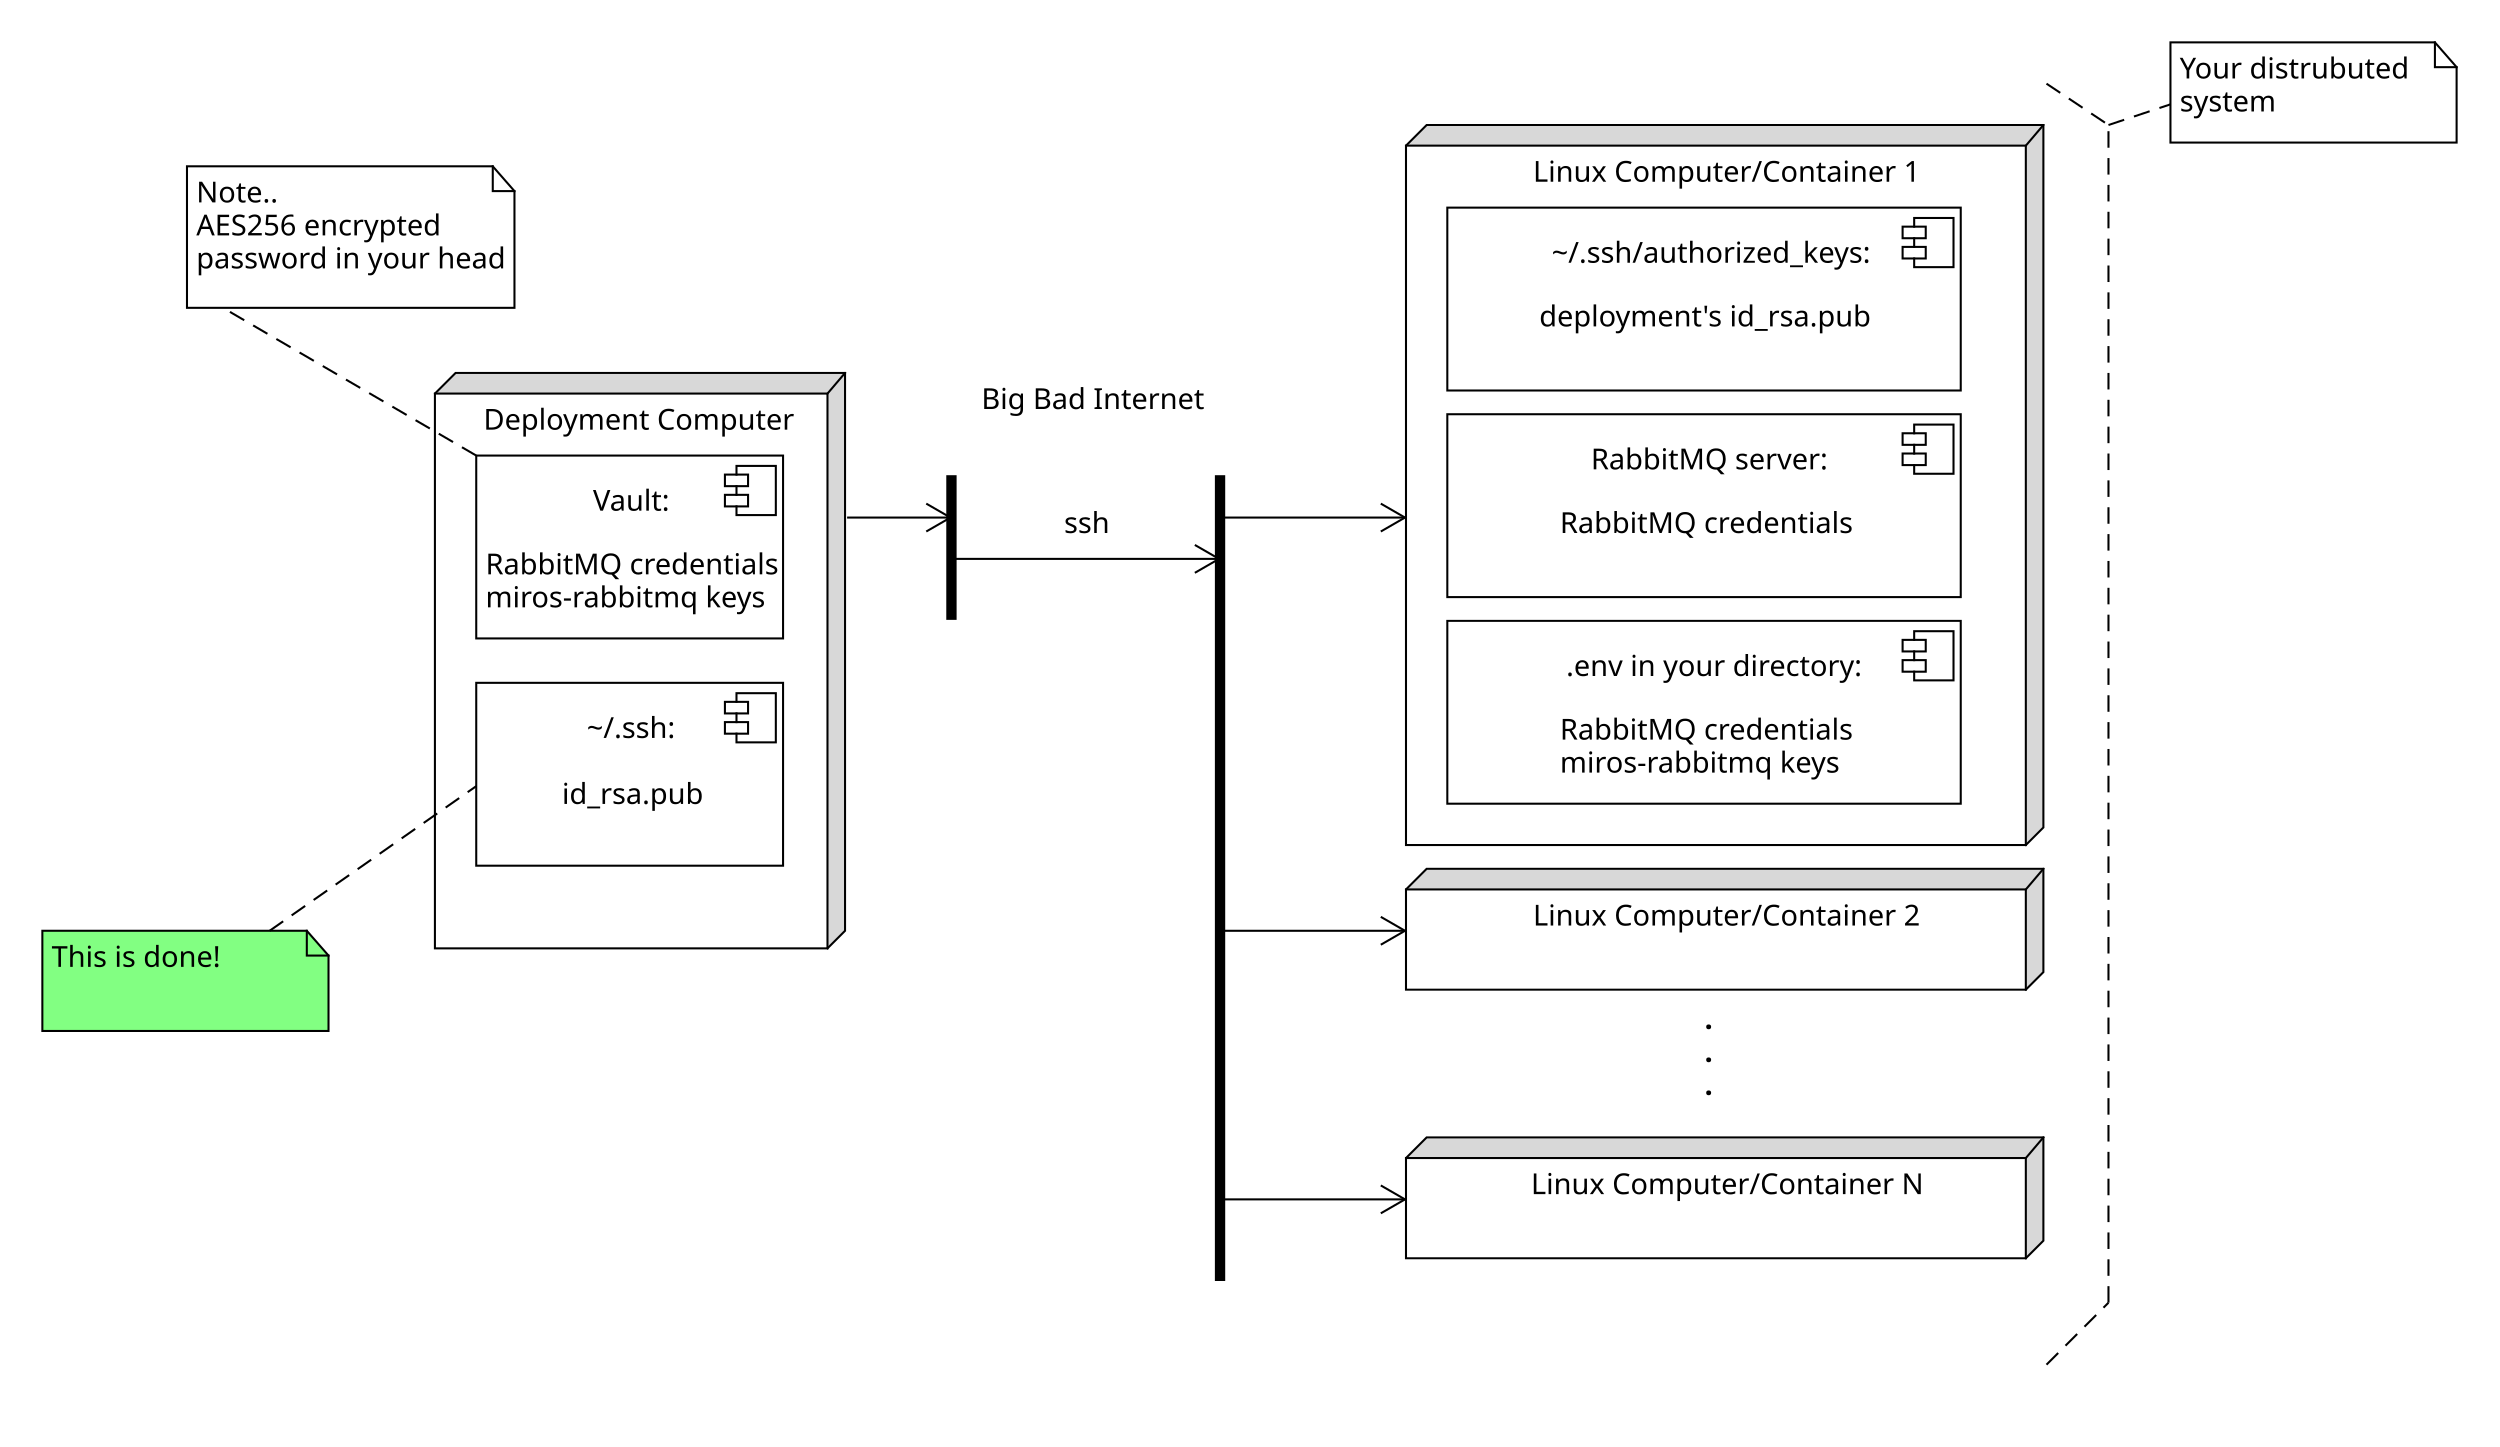
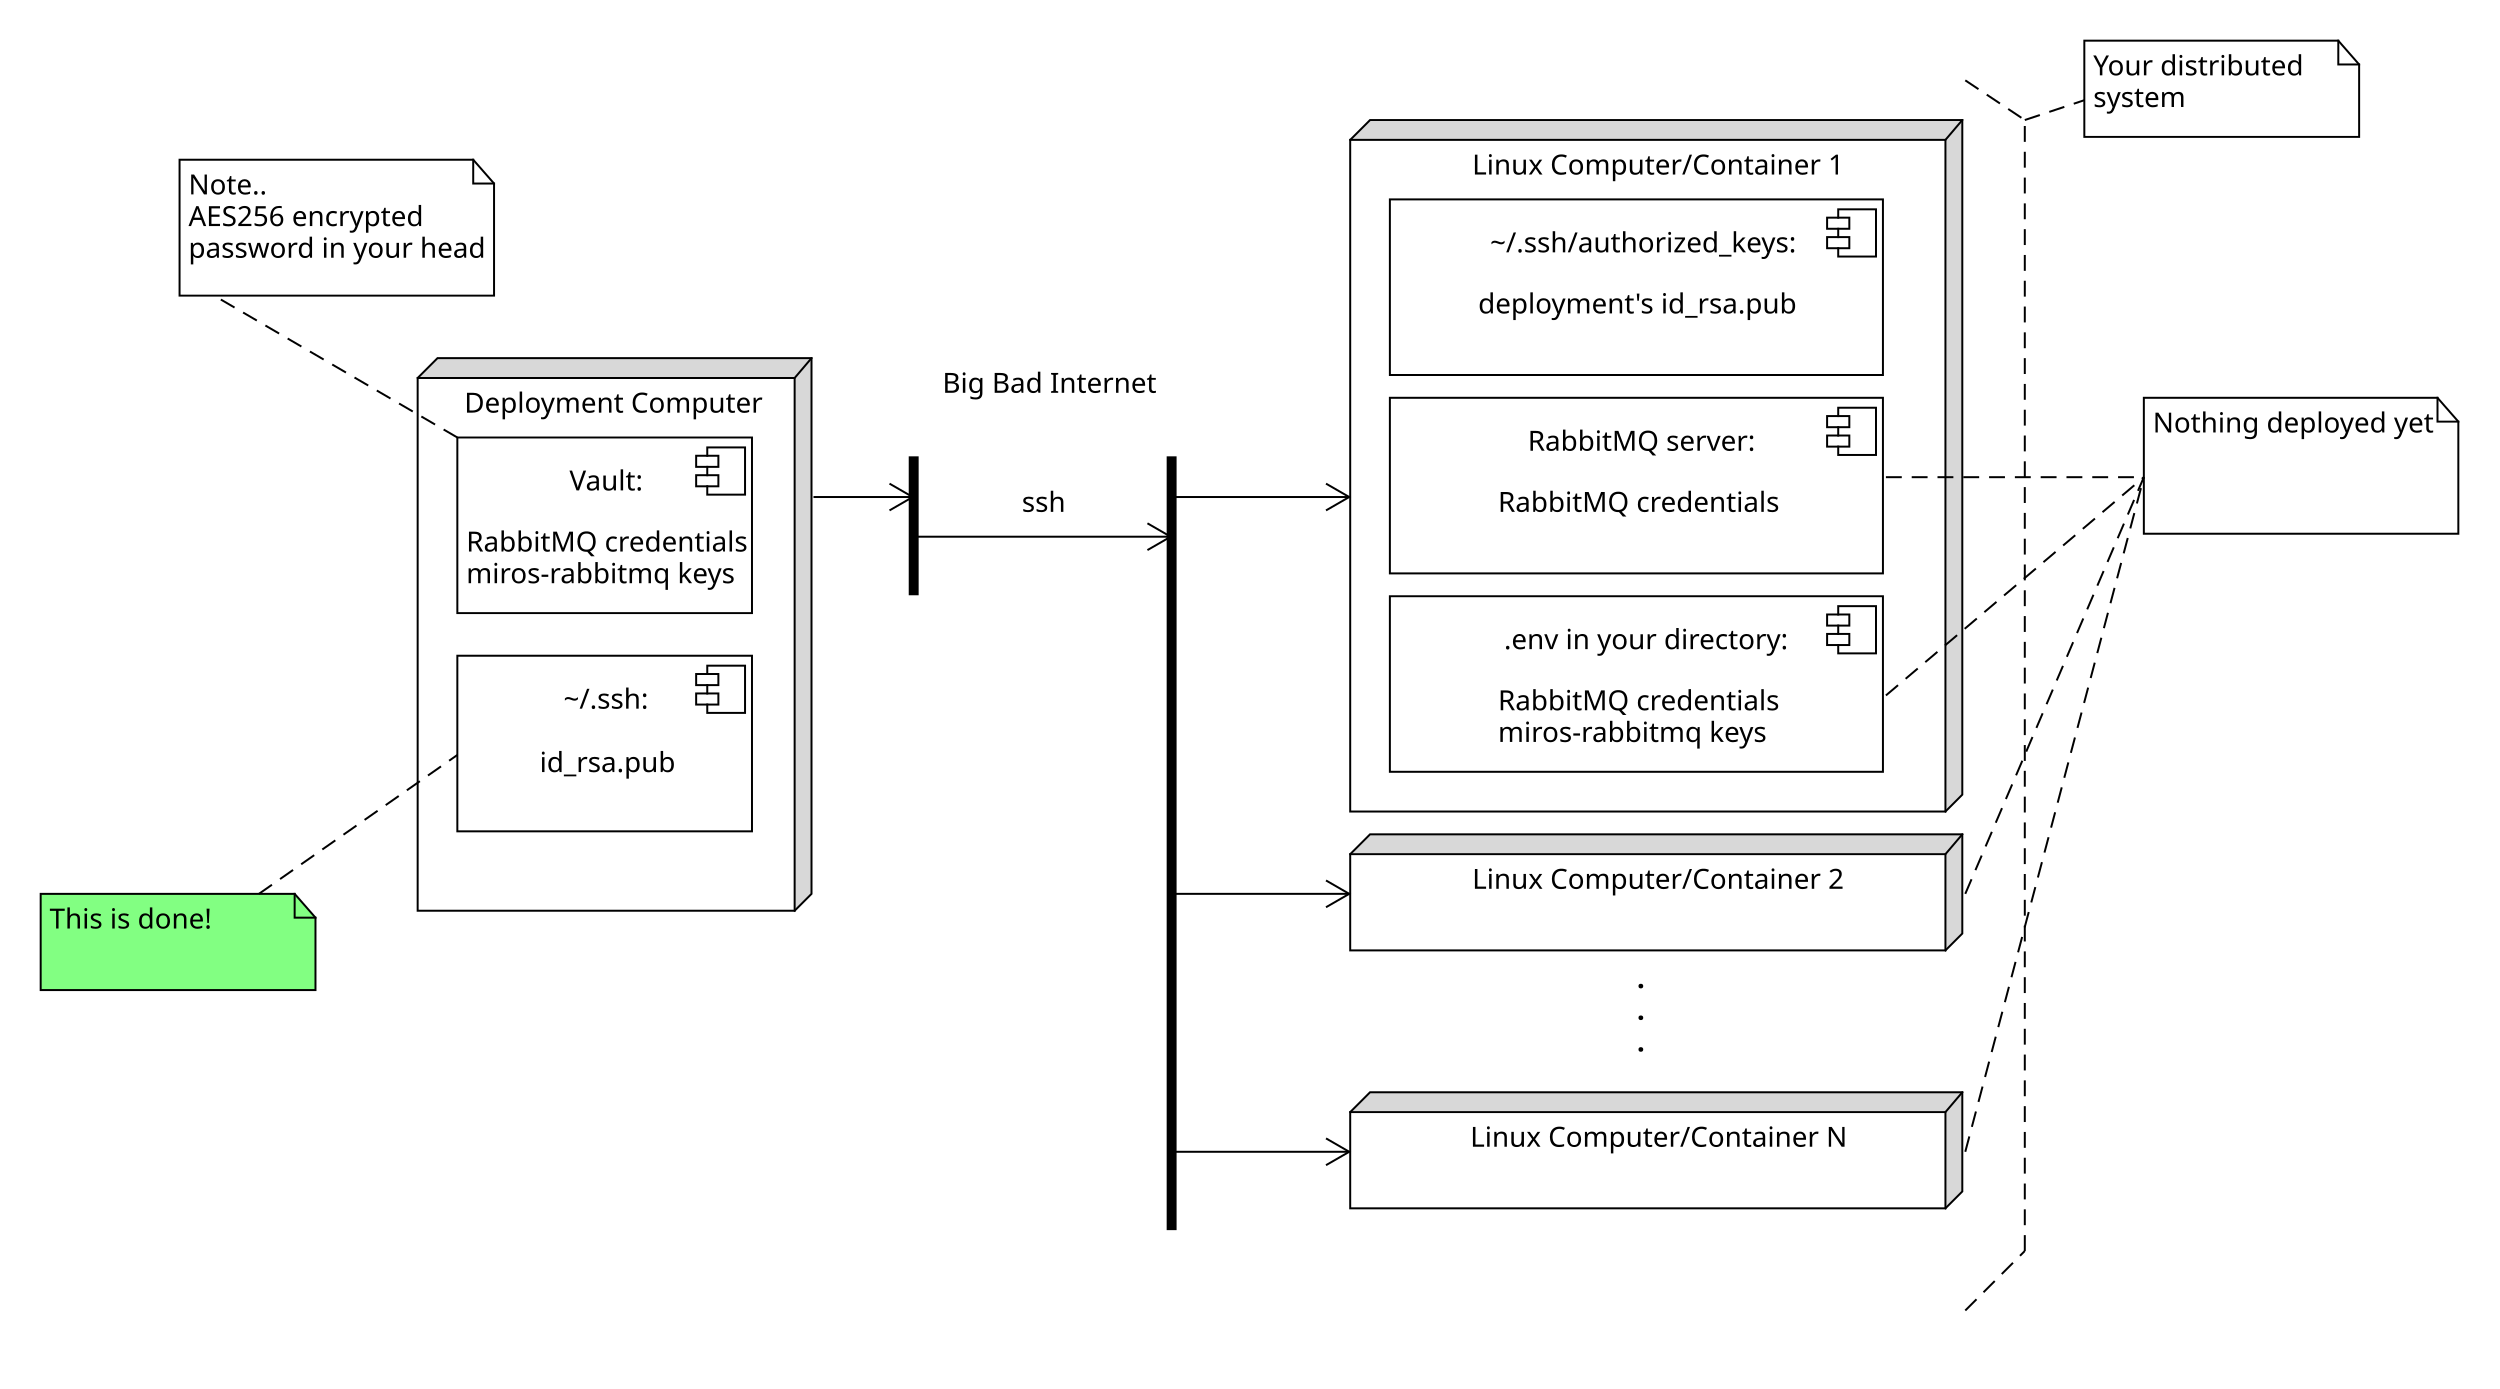
- <svg xmlns="http://www.w3.org/2000/svg" fill-opacity="1" color-rendering="auto" color-interpolation="auto" text-rendering="auto" stroke="black" stroke-linecap="square" width="1210" stroke-miterlimit="10" shape-rendering="auto" stroke-opacity="1" fill="black" stroke-dasharray="none" font-weight="normal" stroke-width="1" viewBox="130 30 1210 700" height="700" font-family="'Dialog'" font-style="normal" stroke-linejoin="miter" font-size="12px" stroke-dashoffset="0" image-rendering="auto">
+ <svg xmlns="http://www.w3.org/2000/svg" fill-opacity="1" color-rendering="auto" color-interpolation="auto" text-rendering="auto" stroke="black" stroke-linecap="square" width="1260" stroke-miterlimit="10" shape-rendering="auto" stroke-opacity="1" fill="black" stroke-dasharray="none" font-weight="normal" stroke-width="1" viewBox="130 30 1260 700" height="700" font-family="'Dialog'" font-style="normal" stroke-linejoin="miter" font-size="12px" stroke-dashoffset="0" image-rendering="auto">
  <defs id="genericDefs" />
  <g>
    <defs id="defs1">
      <clipPath clipPathUnits="userSpaceOnUse" id="clipPath1">
        <path d="M0 0 L2147483647 0 L2147483647 2147483647 L0 2147483647 L0 0 Z" />
      </clipPath>
      <clipPath clipPathUnits="userSpaceOnUse" id="clipPath2">
+         <path d="M0 0 L0 70 L160 70 L160 0 Z" />
+       </clipPath>
+       <clipPath clipPathUnits="userSpaceOnUse" id="clipPath3">
        <path d="M0 0 L0 50 L140 50 L140 0 Z" />
      </clipPath>
-       <clipPath clipPathUnits="userSpaceOnUse" id="clipPath3">
+       <clipPath clipPathUnits="userSpaceOnUse" id="clipPath4">
        <path d="M0 0 L0 70 L100 70 L100 0 Z" />
      </clipPath>
-       <clipPath clipPathUnits="userSpaceOnUse" id="clipPath4">
+       <clipPath clipPathUnits="userSpaceOnUse" id="clipPath5">
        <path d="M0 0 L0 60 L310 60 L310 0 Z" />
      </clipPath>
-       <clipPath clipPathUnits="userSpaceOnUse" id="clipPath5">
+       <clipPath clipPathUnits="userSpaceOnUse" id="clipPath6">
        <path d="M0 0 L0 40 L50 40 L50 0 Z" />
      </clipPath>
-       <clipPath clipPathUnits="userSpaceOnUse" id="clipPath6">
+       <clipPath clipPathUnits="userSpaceOnUse" id="clipPath7">
        <path d="M0 0 L0 40 L130 40 L130 0 Z" />
      </clipPath>
-       <clipPath clipPathUnits="userSpaceOnUse" id="clipPath7">
+       <clipPath clipPathUnits="userSpaceOnUse" id="clipPath8">
        <path d="M0 0 L0 390 L20 390 L20 0 Z" />
      </clipPath>
-       <clipPath clipPathUnits="userSpaceOnUse" id="clipPath8">
+       <clipPath clipPathUnits="userSpaceOnUse" id="clipPath9">
        <path d="M0 0 L0 40 L220 40 L220 0 Z" />
      </clipPath>
-       <clipPath clipPathUnits="userSpaceOnUse" id="clipPath9">
+       <clipPath clipPathUnits="userSpaceOnUse" id="clipPath10">
        <path d="M0 0 L0 90 L250 90 L250 0 Z" />
      </clipPath>
-       <clipPath clipPathUnits="userSpaceOnUse" id="clipPath10">
+       <clipPath clipPathUnits="userSpaceOnUse" id="clipPath11">
        <path d="M0 0 L0 60 L170 60 L170 0 Z" />
      </clipPath>
-       <clipPath clipPathUnits="userSpaceOnUse" id="clipPath11">
+       <clipPath clipPathUnits="userSpaceOnUse" id="clipPath12">
        <path d="M0 0 L0 30 L180 30 L180 0 Z" />
      </clipPath>
-       <clipPath clipPathUnits="userSpaceOnUse" id="clipPath12">
+       <clipPath clipPathUnits="userSpaceOnUse" id="clipPath13">
        <path d="M0 0 L0 90 L150 90 L150 0 Z" />
      </clipPath>
-       <clipPath clipPathUnits="userSpaceOnUse" id="clipPath13">
+       <clipPath clipPathUnits="userSpaceOnUse" id="clipPath14">
        <path d="M0 0 L0 350 L310 350 L310 0 Z" />
      </clipPath>
-       <clipPath clipPathUnits="userSpaceOnUse" id="clipPath14">
+       <clipPath clipPathUnits="userSpaceOnUse" id="clipPath15">
        <path d="M0 0 L0 70 L20 70 L20 0 Z" />
-       </clipPath>
-       <clipPath clipPathUnits="userSpaceOnUse" id="clipPath15">
-         <path d="M0 0 L0 70 L160 70 L160 0 Z" />
      </clipPath>
      <clipPath clipPathUnits="userSpaceOnUse" id="clipPath16">
        <path d="M0 0 L0 60 L220 60 L220 0 Z" />
      </clipPath>
      <clipPath clipPathUnits="userSpaceOnUse" id="clipPath17">
        <path d="M0 0 L0 280 L200 280 L200 0 Z" />
      </clipPath>
      <clipPath clipPathUnits="userSpaceOnUse" id="clipPath18">
+         <path d="M0 0 L0 370 L120 370 L120 0 Z" />
+       </clipPath>
+       <clipPath clipPathUnits="userSpaceOnUse" id="clipPath19">
+         <path d="M0 0 L0 240 L120 240 L120 0 Z" />
+       </clipPath>
+       <clipPath clipPathUnits="userSpaceOnUse" id="clipPath20">
+         <path d="M0 0 L0 140 L160 140 L160 0 Z" />
+       </clipPath>
+       <clipPath clipPathUnits="userSpaceOnUse" id="clipPath21">
+         <path d="M0 0 L0 30 L160 30 L160 0 Z" />
+       </clipPath>
+       <clipPath clipPathUnits="userSpaceOnUse" id="clipPath22">
        <path d="M0 0 L0 100 L130 100 L130 0 Z" />
      </clipPath>
-       <clipPath clipPathUnits="userSpaceOnUse" id="clipPath19">
+       <clipPath clipPathUnits="userSpaceOnUse" id="clipPath23">
        <path d="M0 0 L0 60 L60 60 L60 0 Z" />
      </clipPath>
-       <clipPath clipPathUnits="userSpaceOnUse" id="clipPath20">
+       <clipPath clipPathUnits="userSpaceOnUse" id="clipPath24">
        <path d="M0 0 L0 50 L60 50 L60 0 Z" />
      </clipPath>
-       <clipPath clipPathUnits="userSpaceOnUse" id="clipPath21">
+       <clipPath clipPathUnits="userSpaceOnUse" id="clipPath25">
        <path d="M0 0 L0 40 L60 40 L60 0 Z" />
      </clipPath>
-       <clipPath clipPathUnits="userSpaceOnUse" id="clipPath22">
+       <clipPath clipPathUnits="userSpaceOnUse" id="clipPath26">
        <path d="M0 0 L0 600 L30 600 L30 0 Z" />
      </clipPath>
-       <clipPath clipPathUnits="userSpaceOnUse" id="clipPath23">
+       <clipPath clipPathUnits="userSpaceOnUse" id="clipPath27">
        <path d="M0 0 L0 30 L120 30 L120 0 Z" />
      </clipPath>
-       <clipPath clipPathUnits="userSpaceOnUse" id="clipPath24">
-         <path d="M0 0 L0 30 L160 30 L160 0 Z" />
-       </clipPath>
-       <clipPath clipPathUnits="userSpaceOnUse" id="clipPath25">
+       <clipPath clipPathUnits="userSpaceOnUse" id="clipPath28">
        <path d="M0 0 L0 30 L80 30 L80 0 Z" />
      </clipPath>
-       <clipPath clipPathUnits="userSpaceOnUse" id="clipPath26">
+       <clipPath clipPathUnits="userSpaceOnUse" id="clipPath29">
        <path d="M0 0 L0 100 L150 100 L150 0 Z" />
      </clipPath>
    </defs>
+     <g fill="rgb(255,255,255)" fill-opacity="0" transform="translate(1210,230)" stroke-opacity="0" stroke="rgb(255,255,255)">
+       <path d="M0.5 0.5 L148.5 0.5 L159 12.5 L159 69 L0.5 69 Z" stroke="none" clip-path="url(#clipPath2)" />
+     </g>
+     <g transform="translate(1210,230)">
+       <path fill="none" d="M0.5 0.5 L148.5 0.5 L159 12.5 L159 69 L0.5 69 Z" clip-path="url(#clipPath2)" />
+       <path fill="none" d="M148.5 0.5 L148.5 12.5 L159 12.5" clip-path="url(#clipPath2)" />
+       <text x="5" font-size="14px" y="17.969" clip-path="url(#clipPath2)" font-family="sans-serif" stroke="none" xml:space="preserve">Nothing deployed yet</text>
+     </g>
    <g fill="rgb(0,255,0)" fill-opacity="0.49" transform="translate(150,480)" stroke-opacity="0.49" stroke="rgb(0,255,0)">
-       <path d="M0.5 0.5 L128.5 0.5 L139 12.5 L139 49 L0.5 49 Z" stroke="none" clip-path="url(#clipPath2)" />
+       <path d="M0.5 0.5 L128.5 0.5 L139 12.5 L139 49 L0.5 49 Z" stroke="none" clip-path="url(#clipPath3)" />
    </g>
    <g transform="translate(150,480)">
-       <path fill="none" d="M0.5 0.5 L128.5 0.5 L139 12.5 L139 49 L0.5 49 Z" clip-path="url(#clipPath2)" />
-       <path fill="none" d="M128.5 0.5 L128.5 12.5 L139 12.5" clip-path="url(#clipPath2)" />
-       <text x="5" font-size="14px" y="17.969" clip-path="url(#clipPath2)" font-family="sans-serif" stroke="none" xml:space="preserve">This is done!</text>
+       <path fill="none" d="M0.5 0.5 L128.5 0.5 L139 12.5 L139 49 L0.5 49 Z" clip-path="url(#clipPath3)" />
+       <path fill="none" d="M128.5 0.5 L128.5 12.5 L139 12.5" clip-path="url(#clipPath3)" />
+       <text x="5" font-size="14px" y="17.969" clip-path="url(#clipPath3)" font-family="sans-serif" stroke="none" xml:space="preserve">This is done!</text>
    </g>
    <g fill="rgb(255,255,255)" fill-opacity="0" transform="translate(1180,50)" stroke-opacity="0" stroke="rgb(255,255,255)">
-       <path d="M0.5 0.5 L128.5 0.5 L139 12.5 L139 49 L0.5 49 Z" stroke="none" clip-path="url(#clipPath2)" />
+       <path d="M0.5 0.5 L128.5 0.5 L139 12.5 L139 49 L0.5 49 Z" stroke="none" clip-path="url(#clipPath3)" />
    </g>
    <g transform="translate(1180,50)">
-       <path fill="none" d="M0.5 0.5 L128.5 0.5 L139 12.5 L139 49 L0.5 49 Z" clip-path="url(#clipPath2)" />
-       <path fill="none" d="M128.5 0.5 L128.5 12.5 L139 12.5" clip-path="url(#clipPath2)" />
-       <text x="5" font-size="14px" y="17.969" clip-path="url(#clipPath2)" font-family="sans-serif" stroke="none" xml:space="preserve">Your distrubuted</text>
-       <text x="5" font-size="14px" y="33.938" clip-path="url(#clipPath2)" font-family="sans-serif" stroke="none" xml:space="preserve">system</text>
+       <path fill="none" d="M0.5 0.5 L128.5 0.5 L139 12.5 L139 49 L0.5 49 Z" clip-path="url(#clipPath3)" />
+       <path fill="none" d="M128.5 0.5 L128.5 12.5 L139 12.5" clip-path="url(#clipPath3)" />
+       <text x="5" font-size="14px" y="17.969" clip-path="url(#clipPath3)" font-family="sans-serif" stroke="none" xml:space="preserve">Your distributed</text>
+       <text x="5" font-size="14px" y="33.938" clip-path="url(#clipPath3)" font-family="sans-serif" stroke="none" xml:space="preserve">system</text>
    </g>
    <g font-size="14px" font-weight="bold" font-family="sans-serif" transform="translate(950,510)">
-       <text x="5" xml:space="preserve" y="17.969" clip-path="url(#clipPath3)" stroke="none">.</text>
-       <text x="5" xml:space="preserve" y="33.938" clip-path="url(#clipPath3)" stroke="none">.</text>
-       <text x="5" xml:space="preserve" y="49.906" clip-path="url(#clipPath3)" stroke="none">.</text>
+       <text x="5" xml:space="preserve" y="17.969" clip-path="url(#clipPath4)" stroke="none">.</text>
+       <text x="5" xml:space="preserve" y="33.938" clip-path="url(#clipPath4)" stroke="none">.</text>
+       <text x="5" xml:space="preserve" y="49.906" clip-path="url(#clipPath4)" stroke="none">.</text>
    </g>
    <g fill="rgb(175,175,175)" fill-opacity="0.49" transform="translate(810,580)" stroke-opacity="0.49" stroke="rgb(175,175,175)">
-       <path d="M0.5 10.5 L10.5 0.5 L309 0.5 L309 50.5 L300.5 59 L300.5 10.5 Z" stroke="none" clip-path="url(#clipPath4)" />
+       <path d="M0.5 10.5 L10.5 0.5 L309 0.5 L309 50.5 L300.5 59 L300.5 10.5 Z" stroke="none" clip-path="url(#clipPath5)" />
    </g>
    <g fill="rgb(255,255,255)" fill-opacity="0" transform="translate(810,580)" stroke-opacity="0" stroke="rgb(255,255,255)">
-       <path fill="none" d="M0.5 10.5 L10.5 0.5 L309 0.5 L309 50.5 L300.5 59 L300.5 10.5 Z" clip-path="url(#clipPath4)" />
+       <path fill="none" d="M0.5 10.5 L10.5 0.5 L309 0.5 L309 50.5 L300.5 59 L300.5 10.5 Z" clip-path="url(#clipPath5)" />
    </g>
    <g transform="translate(810,580)">
-       <path fill="none" d="M0.5 10.5 L10.5 0.5 L309 0.5 L309 50.5 L300.5 59" clip-path="url(#clipPath4)" />
-       <path fill="none" d="M300.5 10.5 L309 0.5" clip-path="url(#clipPath4)" />
+       <path fill="none" d="M0.5 10.5 L10.5 0.5 L309 0.5 L309 50.5 L300.5 59" clip-path="url(#clipPath5)" />
+       <path fill="none" d="M300.5 10.5 L309 0.5" clip-path="url(#clipPath5)" />
    </g>
    <g fill="rgb(255,255,255)" fill-opacity="0" transform="translate(810,580)" stroke-opacity="0" stroke="rgb(255,255,255)">
-       <rect x="0.5" width="300" height="48.5" y="10.5" clip-path="url(#clipPath4)" stroke="none" />
+       <rect x="0.5" width="300" height="48.5" y="10.5" clip-path="url(#clipPath5)" stroke="none" />
    </g>
    <g transform="translate(810,580)">
-       <rect fill="none" x="0.5" width="300" height="48.5" y="10.5" clip-path="url(#clipPath4)" />
-       <text x="61" font-size="14px" y="27.969" clip-path="url(#clipPath4)" font-family="sans-serif" stroke="none" xml:space="preserve">Linux Computer/Container N</text>
+       <rect fill="none" x="0.5" width="300" height="48.5" y="10.5" clip-path="url(#clipPath5)" />
+       <text x="61" font-size="14px" y="27.969" clip-path="url(#clipPath5)" font-family="sans-serif" stroke="none" xml:space="preserve">Linux Computer/Container N</text>
    </g>
    <g fill="rgb(175,175,175)" fill-opacity="0.49" transform="translate(810,450)" stroke-opacity="0.49" stroke="rgb(175,175,175)">
-       <path d="M0.5 10.5 L10.5 0.5 L309 0.5 L309 50.5 L300.5 59 L300.5 10.5 Z" stroke="none" clip-path="url(#clipPath4)" />
+       <path d="M0.5 10.5 L10.5 0.5 L309 0.5 L309 50.5 L300.5 59 L300.5 10.5 Z" stroke="none" clip-path="url(#clipPath5)" />
    </g>
    <g fill="rgb(255,255,255)" fill-opacity="0" transform="translate(810,450)" stroke-opacity="0" stroke="rgb(255,255,255)">
-       <path fill="none" d="M0.5 10.5 L10.5 0.5 L309 0.5 L309 50.5 L300.5 59 L300.5 10.5 Z" clip-path="url(#clipPath4)" />
+       <path fill="none" d="M0.5 10.5 L10.5 0.5 L309 0.5 L309 50.5 L300.5 59 L300.5 10.5 Z" clip-path="url(#clipPath5)" />
    </g>
    <g transform="translate(810,450)">
-       <path fill="none" d="M0.5 10.5 L10.5 0.5 L309 0.5 L309 50.5 L300.5 59" clip-path="url(#clipPath4)" />
-       <path fill="none" d="M300.5 10.5 L309 0.5" clip-path="url(#clipPath4)" />
+       <path fill="none" d="M0.5 10.5 L10.5 0.5 L309 0.5 L309 50.5 L300.5 59" clip-path="url(#clipPath5)" />
+       <path fill="none" d="M300.5 10.5 L309 0.5" clip-path="url(#clipPath5)" />
    </g>
    <g fill="rgb(255,255,255)" fill-opacity="0" transform="translate(810,450)" stroke-opacity="0" stroke="rgb(255,255,255)">
-       <rect x="0.5" width="300" height="48.5" y="10.5" clip-path="url(#clipPath4)" stroke="none" />
+       <rect x="0.5" width="300" height="48.5" y="10.5" clip-path="url(#clipPath5)" stroke="none" />
    </g>
    <g transform="translate(810,450)">
-       <rect fill="none" x="0.5" width="300" height="48.5" y="10.5" clip-path="url(#clipPath4)" />
-       <text x="62" font-size="14px" y="27.969" clip-path="url(#clipPath4)" font-family="sans-serif" stroke="none" xml:space="preserve">Linux Computer/Container 2</text>
+       <rect fill="none" x="0.5" width="300" height="48.5" y="10.5" clip-path="url(#clipPath5)" />
+       <text x="62" font-size="14px" y="27.969" clip-path="url(#clipPath5)" font-family="sans-serif" stroke="none" xml:space="preserve">Linux Computer/Container 2</text>
    </g>
    <g font-family="sans-serif" font-size="14px" transform="translate(640,270)">
-       <text x="5" xml:space="preserve" y="17.969" clip-path="url(#clipPath5)" stroke="none">ssh</text>
+       <text x="5" xml:space="preserve" y="17.969" clip-path="url(#clipPath6)" stroke="none">ssh</text>
    </g>
    <g font-family="sans-serif" font-size="14px" transform="translate(600,210)">
-       <text x="5" xml:space="preserve" y="17.969" clip-path="url(#clipPath6)" stroke="none">Big Bad Internet</text>
+       <text x="5" xml:space="preserve" y="17.969" clip-path="url(#clipPath7)" stroke="none">Big Bad Internet</text>
    </g>
    <g stroke-width="5" transform="translate(710,260)">
-       <path fill="none" d="M10.5 0.5 L10.5 389" clip-path="url(#clipPath7)" />
+       <path fill="none" d="M10.5 0.5 L10.5 389" clip-path="url(#clipPath8)" />
    </g>
    <g font-family="sans-serif" font-size="14px" transform="translate(880,370)">
-       <text x="5" xml:space="preserve" y="17.969" clip-path="url(#clipPath8)" stroke="none">RabbitMQ credentials</text>
-       <text x="5" xml:space="preserve" y="33.938" clip-path="url(#clipPath8)" stroke="none">miros-rabbitmq keys</text>
+       <text x="5" xml:space="preserve" y="17.969" clip-path="url(#clipPath9)" stroke="none">RabbitMQ credentials</text>
+       <text x="5" xml:space="preserve" y="33.938" clip-path="url(#clipPath9)" stroke="none">miros-rabbitmq keys</text>
    </g>
    <g fill="rgb(255,255,255)" fill-opacity="0" transform="translate(830,330)" stroke-opacity="0" stroke="rgb(255,255,255)">
-       <rect x="220.86" width="11.2" height="5.6" y="9.7" clip-path="url(#clipPath9)" stroke="none" />
+       <rect x="220.86" width="11.2" height="5.6" y="9.7" clip-path="url(#clipPath10)" stroke="none" />
    </g>
    <g transform="translate(830,330)">
-       <rect fill="none" x="220.86" width="11.2" height="5.6" y="9.7" clip-path="url(#clipPath9)" />
+       <rect fill="none" x="220.86" width="11.2" height="5.6" y="9.7" clip-path="url(#clipPath10)" />
    </g>
    <g fill="rgb(255,255,255)" fill-opacity="0" transform="translate(830,330)" stroke-opacity="0" stroke="rgb(255,255,255)">
-       <rect x="220.86" width="11.2" height="5.6" y="19.5" clip-path="url(#clipPath9)" stroke="none" />
+       <rect x="220.86" width="11.2" height="5.6" y="19.5" clip-path="url(#clipPath10)" stroke="none" />
    </g>
    <g transform="translate(830,330)">
-       <rect fill="none" x="220.86" width="11.2" height="5.6" y="19.5" clip-path="url(#clipPath9)" />
-       <path fill="none" d="M226.46 15.3 L226.46 19.5" clip-path="url(#clipPath9)" />
-       <path fill="none" d="M226.46 9.7 L226.46 5.5 L245.5 5.5 L245.5 29.3 L226.46 29.3 L226.46 25.1" clip-path="url(#clipPath9)" />
+       <rect fill="none" x="220.86" width="11.2" height="5.6" y="19.5" clip-path="url(#clipPath10)" />
+       <path fill="none" d="M226.46 15.3 L226.46 19.5" clip-path="url(#clipPath10)" />
+       <path fill="none" d="M226.46 9.7 L226.46 5.5 L245.5 5.5 L245.5 29.3 L226.46 29.3 L226.46 25.1" clip-path="url(#clipPath10)" />
    </g>
    <g fill="rgb(255,255,255)" fill-opacity="0" transform="translate(830,330)" stroke-opacity="0" stroke="rgb(255,255,255)">
-       <rect x="0.5" width="248.5" height="88.5" y="0.5" clip-path="url(#clipPath9)" stroke="none" />
+       <rect x="0.5" width="248.5" height="88.5" y="0.5" clip-path="url(#clipPath10)" stroke="none" />
    </g>
    <g transform="translate(830,330)">
-       <rect fill="none" x="0.5" width="248.5" height="88.5" y="0.5" clip-path="url(#clipPath9)" />
-       <text x="58" font-size="14px" y="27.169" clip-path="url(#clipPath9)" font-family="sans-serif" stroke="none" xml:space="preserve">.env in your directory:</text>
+       <rect fill="none" x="0.5" width="248.5" height="88.5" y="0.5" clip-path="url(#clipPath10)" />
+       <text x="58" font-size="14px" y="27.169" clip-path="url(#clipPath10)" font-family="sans-serif" stroke="none" xml:space="preserve">.env in your directory:</text>
    </g>
    <g font-family="sans-serif" font-size="14px" transform="translate(880,270)">
-       <text x="5" xml:space="preserve" y="17.969" clip-path="url(#clipPath10)" stroke="none">RabbitMQ credentials</text>
+       <text x="5" xml:space="preserve" y="17.969" clip-path="url(#clipPath11)" stroke="none">RabbitMQ credentials</text>
    </g>
    <g fill="rgb(255,255,255)" fill-opacity="0" transform="translate(830,230)" stroke-opacity="0" stroke="rgb(255,255,255)">
-       <rect x="220.86" width="11.2" height="5.6" y="9.7" clip-path="url(#clipPath9)" stroke="none" />
+       <rect x="220.86" width="11.2" height="5.6" y="9.7" clip-path="url(#clipPath10)" stroke="none" />
    </g>
    <g transform="translate(830,230)">
-       <rect fill="none" x="220.86" width="11.2" height="5.6" y="9.7" clip-path="url(#clipPath9)" />
+       <rect fill="none" x="220.86" width="11.2" height="5.6" y="9.7" clip-path="url(#clipPath10)" />
    </g>
    <g fill="rgb(255,255,255)" fill-opacity="0" transform="translate(830,230)" stroke-opacity="0" stroke="rgb(255,255,255)">
-       <rect x="220.86" width="11.2" height="5.6" y="19.5" clip-path="url(#clipPath9)" stroke="none" />
+       <rect x="220.86" width="11.2" height="5.6" y="19.5" clip-path="url(#clipPath10)" stroke="none" />
    </g>
    <g transform="translate(830,230)">
-       <rect fill="none" x="220.86" width="11.2" height="5.6" y="19.5" clip-path="url(#clipPath9)" />
-       <path fill="none" d="M226.46 15.3 L226.46 19.5" clip-path="url(#clipPath9)" />
-       <path fill="none" d="M226.46 9.7 L226.46 5.5 L245.5 5.5 L245.5 29.3 L226.46 29.3 L226.46 25.1" clip-path="url(#clipPath9)" />
+       <rect fill="none" x="220.86" width="11.2" height="5.6" y="19.5" clip-path="url(#clipPath10)" />
+       <path fill="none" d="M226.46 15.3 L226.46 19.5" clip-path="url(#clipPath10)" />
+       <path fill="none" d="M226.46 9.7 L226.46 5.5 L245.5 5.5 L245.5 29.3 L226.46 29.3 L226.46 25.1" clip-path="url(#clipPath10)" />
    </g>
    <g fill="rgb(255,255,255)" fill-opacity="0" transform="translate(830,230)" stroke-opacity="0" stroke="rgb(255,255,255)">
-       <rect x="0.5" width="248.5" height="88.5" y="0.5" clip-path="url(#clipPath9)" stroke="none" />
+       <rect x="0.5" width="248.5" height="88.5" y="0.5" clip-path="url(#clipPath10)" stroke="none" />
    </g>
    <g transform="translate(830,230)">
-       <rect fill="none" x="0.5" width="248.5" height="88.5" y="0.5" clip-path="url(#clipPath9)" />
-       <text x="70" font-size="14px" y="27.169" clip-path="url(#clipPath9)" font-family="sans-serif" stroke="none" xml:space="preserve">RabbitMQ server:</text>
+       <rect fill="none" x="0.5" width="248.5" height="88.5" y="0.5" clip-path="url(#clipPath10)" />
+       <text x="70" font-size="14px" y="27.169" clip-path="url(#clipPath10)" font-family="sans-serif" stroke="none" xml:space="preserve">RabbitMQ server:</text>
    </g>
    <g font-family="sans-serif" font-size="14px" transform="translate(870,170)">
-       <text x="5" xml:space="preserve" y="17.969" clip-path="url(#clipPath11)" stroke="none">deployment's id_rsa.pub</text>
+       <text x="5" xml:space="preserve" y="17.969" clip-path="url(#clipPath12)" stroke="none">deployment's id_rsa.pub</text>
    </g>
    <g fill="rgb(255,255,255)" fill-opacity="0" transform="translate(830,130)" stroke-opacity="0" stroke="rgb(255,255,255)">
-       <rect x="220.86" width="11.2" height="5.6" y="9.7" clip-path="url(#clipPath9)" stroke="none" />
+       <rect x="220.86" width="11.2" height="5.6" y="9.7" clip-path="url(#clipPath10)" stroke="none" />
    </g>
    <g transform="translate(830,130)">
-       <rect fill="none" x="220.86" width="11.2" height="5.6" y="9.7" clip-path="url(#clipPath9)" />
+       <rect fill="none" x="220.86" width="11.2" height="5.6" y="9.7" clip-path="url(#clipPath10)" />
    </g>
    <g fill="rgb(255,255,255)" fill-opacity="0" transform="translate(830,130)" stroke-opacity="0" stroke="rgb(255,255,255)">
-       <rect x="220.86" width="11.2" height="5.6" y="19.5" clip-path="url(#clipPath9)" stroke="none" />
+       <rect x="220.86" width="11.2" height="5.6" y="19.5" clip-path="url(#clipPath10)" stroke="none" />
    </g>
    <g transform="translate(830,130)">
-       <rect fill="none" x="220.86" width="11.2" height="5.6" y="19.5" clip-path="url(#clipPath9)" />
-       <path fill="none" d="M226.46 15.3 L226.46 19.5" clip-path="url(#clipPath9)" />
-       <path fill="none" d="M226.46 9.7 L226.46 5.5 L245.5 5.5 L245.5 29.3 L226.46 29.3 L226.46 25.1" clip-path="url(#clipPath9)" />
+       <rect fill="none" x="220.86" width="11.2" height="5.6" y="19.5" clip-path="url(#clipPath10)" />
+       <path fill="none" d="M226.46 15.3 L226.46 19.5" clip-path="url(#clipPath10)" />
+       <path fill="none" d="M226.46 9.7 L226.46 5.5 L245.5 5.5 L245.5 29.3 L226.46 29.3 L226.46 25.1" clip-path="url(#clipPath10)" />
    </g>
    <g fill="rgb(255,255,255)" fill-opacity="0" transform="translate(830,130)" stroke-opacity="0" stroke="rgb(255,255,255)">
-       <rect x="0.5" width="248.5" height="88.5" y="0.5" clip-path="url(#clipPath9)" stroke="none" />
+       <rect x="0.5" width="248.5" height="88.5" y="0.5" clip-path="url(#clipPath10)" stroke="none" />
    </g>
    <g transform="translate(830,130)">
-       <rect fill="none" x="0.5" width="248.5" height="88.5" y="0.5" clip-path="url(#clipPath9)" />
-       <text x="51" font-size="14px" y="27.169" clip-path="url(#clipPath9)" font-family="sans-serif" stroke="none" xml:space="preserve">~/.ssh/authorized_keys:</text>
+       <rect fill="none" x="0.5" width="248.5" height="88.5" y="0.5" clip-path="url(#clipPath10)" />
+       <text x="51" font-size="14px" y="27.169" clip-path="url(#clipPath10)" font-family="sans-serif" stroke="none" xml:space="preserve">~/.ssh/authorized_keys:</text>
    </g>
    <g fill="rgb(255,255,255)" fill-opacity="0" transform="translate(360,360)" stroke-opacity="0" stroke="rgb(255,255,255)">
-       <rect x="120.86" width="11.2" height="5.6" y="9.7" clip-path="url(#clipPath12)" stroke="none" />
+       <rect x="120.86" width="11.2" height="5.6" y="9.7" clip-path="url(#clipPath13)" stroke="none" />
    </g>
    <g transform="translate(360,360)">
-       <rect fill="none" x="120.86" width="11.2" height="5.6" y="9.7" clip-path="url(#clipPath12)" />
+       <rect fill="none" x="120.86" width="11.2" height="5.6" y="9.7" clip-path="url(#clipPath13)" />
    </g>
    <g fill="rgb(255,255,255)" fill-opacity="0" transform="translate(360,360)" stroke-opacity="0" stroke="rgb(255,255,255)">
-       <rect x="120.86" width="11.2" height="5.6" y="19.5" clip-path="url(#clipPath12)" stroke="none" />
+       <rect x="120.86" width="11.2" height="5.6" y="19.5" clip-path="url(#clipPath13)" stroke="none" />
    </g>
    <g transform="translate(360,360)">
-       <rect fill="none" x="120.86" width="11.2" height="5.6" y="19.5" clip-path="url(#clipPath12)" />
-       <path fill="none" d="M126.46 15.3 L126.46 19.5" clip-path="url(#clipPath12)" />
-       <path fill="none" d="M126.46 9.7 L126.46 5.5 L145.5 5.5 L145.5 29.3 L126.46 29.3 L126.46 25.1" clip-path="url(#clipPath12)" />
+       <rect fill="none" x="120.86" width="11.2" height="5.6" y="19.5" clip-path="url(#clipPath13)" />
+       <path fill="none" d="M126.46 15.3 L126.46 19.5" clip-path="url(#clipPath13)" />
+       <path fill="none" d="M126.46 9.7 L126.46 5.5 L145.5 5.5 L145.5 29.3 L126.46 29.3 L126.46 25.1" clip-path="url(#clipPath13)" />
    </g>
    <g fill="rgb(255,255,255)" fill-opacity="0" transform="translate(360,360)" stroke-opacity="0" stroke="rgb(255,255,255)">
-       <rect x="0.5" width="148.5" height="88.5" y="0.5" clip-path="url(#clipPath12)" stroke="none" />
+       <rect x="0.5" width="148.5" height="88.5" y="0.5" clip-path="url(#clipPath13)" stroke="none" />
    </g>
    <g transform="translate(360,360)">
-       <rect fill="none" x="0.5" width="148.5" height="88.5" y="0.5" clip-path="url(#clipPath12)" />
-       <text x="54" font-size="14px" y="27.169" clip-path="url(#clipPath12)" font-family="sans-serif" stroke="none" xml:space="preserve">~/.ssh:</text>
-       <text x="42" font-size="14px" y="59.106" clip-path="url(#clipPath12)" font-family="sans-serif" stroke="none" xml:space="preserve">id_rsa.pub</text>
+       <rect fill="none" x="0.5" width="148.5" height="88.5" y="0.5" clip-path="url(#clipPath13)" />
+       <text x="54" font-size="14px" y="27.169" clip-path="url(#clipPath13)" font-family="sans-serif" stroke="none" xml:space="preserve">~/.ssh:</text>
+       <text x="42" font-size="14px" y="59.106" clip-path="url(#clipPath13)" font-family="sans-serif" stroke="none" xml:space="preserve">id_rsa.pub</text>
    </g>
    <g fill="rgb(175,175,175)" fill-opacity="0.49" transform="translate(810,90)" stroke-opacity="0.49" stroke="rgb(175,175,175)">
-       <path d="M0.5 10.5 L10.5 0.5 L309 0.5 L309 340.5 L300.5 349 L300.5 10.5 Z" stroke="none" clip-path="url(#clipPath13)" />
+       <path d="M0.5 10.5 L10.5 0.5 L309 0.5 L309 340.5 L300.5 349 L300.5 10.5 Z" stroke="none" clip-path="url(#clipPath14)" />
    </g>
    <g fill="rgb(255,255,255)" fill-opacity="0" transform="translate(810,90)" stroke-opacity="0" stroke="rgb(255,255,255)">
-       <path fill="none" d="M0.5 10.5 L10.5 0.5 L309 0.5 L309 340.5 L300.5 349 L300.5 10.5 Z" clip-path="url(#clipPath13)" />
+       <path fill="none" d="M0.5 10.5 L10.5 0.5 L309 0.5 L309 340.5 L300.5 349 L300.5 10.5 Z" clip-path="url(#clipPath14)" />
    </g>
    <g transform="translate(810,90)">
-       <path fill="none" d="M0.5 10.5 L10.5 0.5 L309 0.5 L309 340.5 L300.5 349" clip-path="url(#clipPath13)" />
-       <path fill="none" d="M300.5 10.5 L309 0.5" clip-path="url(#clipPath13)" />
+       <path fill="none" d="M0.5 10.5 L10.5 0.5 L309 0.5 L309 340.5 L300.5 349" clip-path="url(#clipPath14)" />
+       <path fill="none" d="M300.5 10.5 L309 0.5" clip-path="url(#clipPath14)" />
    </g>
    <g fill="rgb(255,255,255)" fill-opacity="0" transform="translate(810,90)" stroke-opacity="0" stroke="rgb(255,255,255)">
-       <rect x="0.5" width="300" height="338.5" y="10.5" clip-path="url(#clipPath13)" stroke="none" />
+       <rect x="0.5" width="300" height="338.5" y="10.5" clip-path="url(#clipPath14)" stroke="none" />
    </g>
    <g transform="translate(810,90)">
-       <rect fill="none" x="0.5" width="300" height="338.5" y="10.5" clip-path="url(#clipPath13)" />
-       <text x="62" font-size="14px" y="27.969" clip-path="url(#clipPath13)" font-family="sans-serif" stroke="none" xml:space="preserve">Linux Computer/Container 1</text>
+       <rect fill="none" x="0.5" width="300" height="338.5" y="10.5" clip-path="url(#clipPath14)" />
+       <text x="62" font-size="14px" y="27.969" clip-path="url(#clipPath14)" font-family="sans-serif" stroke="none" xml:space="preserve">Linux Computer/Container 1</text>
    </g>
    <g stroke-width="5" transform="translate(580,260)">
-       <path fill="none" d="M10.5 0.5 L10.5 69" clip-path="url(#clipPath14)" />
+       <path fill="none" d="M10.5 0.5 L10.5 69" clip-path="url(#clipPath15)" />
    </g>
    <g fill="rgb(255,255,255)" fill-opacity="0" transform="translate(220,110)" stroke-opacity="0" stroke="rgb(255,255,255)">
-       <path d="M0.5 0.5 L148.5 0.5 L159 12.5 L159 69 L0.5 69 Z" stroke="none" clip-path="url(#clipPath15)" />
+       <path d="M0.5 0.5 L148.5 0.5 L159 12.5 L159 69 L0.5 69 Z" stroke="none" clip-path="url(#clipPath2)" />
    </g>
    <g transform="translate(220,110)">
-       <path fill="none" d="M0.5 0.5 L148.5 0.5 L159 12.5 L159 69 L0.5 69 Z" clip-path="url(#clipPath15)" />
-       <path fill="none" d="M148.5 0.5 L148.5 12.5 L159 12.5" clip-path="url(#clipPath15)" />
-       <text x="5" font-size="14px" y="17.969" clip-path="url(#clipPath15)" font-family="sans-serif" stroke="none" xml:space="preserve">Note..</text>
-       <text x="5" font-size="14px" y="33.938" clip-path="url(#clipPath15)" font-family="sans-serif" stroke="none" xml:space="preserve">AES256 encrypted</text>
-       <text x="5" font-size="14px" y="49.906" clip-path="url(#clipPath15)" font-family="sans-serif" stroke="none" xml:space="preserve">password in your head</text>
+       <path fill="none" d="M0.5 0.5 L148.5 0.5 L159 12.5 L159 69 L0.5 69 Z" clip-path="url(#clipPath2)" />
+       <path fill="none" d="M148.5 0.5 L148.5 12.5 L159 12.5" clip-path="url(#clipPath2)" />
+       <text x="5" font-size="14px" y="17.969" clip-path="url(#clipPath2)" font-family="sans-serif" stroke="none" xml:space="preserve">Note..</text>
+       <text x="5" font-size="14px" y="33.938" clip-path="url(#clipPath2)" font-family="sans-serif" stroke="none" xml:space="preserve">AES256 encrypted</text>
+       <text x="5" font-size="14px" y="49.906" clip-path="url(#clipPath2)" font-family="sans-serif" stroke="none" xml:space="preserve">password in your head</text>
    </g>
    <g font-family="sans-serif" font-size="14px" transform="translate(360,290)">
      <text x="5" xml:space="preserve" y="17.969" clip-path="url(#clipPath16)" stroke="none">RabbitMQ credentials</text>
      <text x="5" xml:space="preserve" y="33.938" clip-path="url(#clipPath16)" stroke="none">miros-rabbitmq keys</text>
    </g>
    <g fill="rgb(255,255,255)" fill-opacity="0" transform="translate(360,250)" stroke-opacity="0" stroke="rgb(255,255,255)">
-       <rect x="120.86" width="11.2" height="5.6" y="9.7" clip-path="url(#clipPath12)" stroke="none" />
+       <rect x="120.86" width="11.2" height="5.6" y="9.7" clip-path="url(#clipPath13)" stroke="none" />
    </g>
    <g transform="translate(360,250)">
-       <rect fill="none" x="120.86" width="11.2" height="5.6" y="9.7" clip-path="url(#clipPath12)" />
+       <rect fill="none" x="120.86" width="11.2" height="5.6" y="9.7" clip-path="url(#clipPath13)" />
    </g>
    <g fill="rgb(255,255,255)" fill-opacity="0" transform="translate(360,250)" stroke-opacity="0" stroke="rgb(255,255,255)">
-       <rect x="120.86" width="11.2" height="5.6" y="19.5" clip-path="url(#clipPath12)" stroke="none" />
+       <rect x="120.86" width="11.2" height="5.6" y="19.5" clip-path="url(#clipPath13)" stroke="none" />
    </g>
    <g transform="translate(360,250)">
-       <rect fill="none" x="120.86" width="11.2" height="5.6" y="19.5" clip-path="url(#clipPath12)" />
-       <path fill="none" d="M126.46 15.3 L126.46 19.5" clip-path="url(#clipPath12)" />
-       <path fill="none" d="M126.46 9.7 L126.46 5.5 L145.5 5.5 L145.5 29.3 L126.46 29.3 L126.46 25.1" clip-path="url(#clipPath12)" />
+       <rect fill="none" x="120.86" width="11.2" height="5.6" y="19.5" clip-path="url(#clipPath13)" />
+       <path fill="none" d="M126.46 15.3 L126.46 19.5" clip-path="url(#clipPath13)" />
+       <path fill="none" d="M126.46 9.7 L126.46 5.5 L145.5 5.5 L145.5 29.3 L126.46 29.3 L126.46 25.1" clip-path="url(#clipPath13)" />
    </g>
    <g fill="rgb(255,255,255)" fill-opacity="0" transform="translate(360,250)" stroke-opacity="0" stroke="rgb(255,255,255)">
-       <rect x="0.5" width="148.5" height="88.5" y="0.5" clip-path="url(#clipPath12)" stroke="none" />
+       <rect x="0.5" width="148.5" height="88.5" y="0.5" clip-path="url(#clipPath13)" stroke="none" />
    </g>
    <g transform="translate(360,250)">
-       <rect fill="none" x="0.5" width="148.5" height="88.5" y="0.5" clip-path="url(#clipPath12)" />
-       <text x="57" font-size="14px" y="27.169" clip-path="url(#clipPath12)" font-family="sans-serif" stroke="none" xml:space="preserve">Vault:</text>
+       <rect fill="none" x="0.5" width="148.5" height="88.5" y="0.5" clip-path="url(#clipPath13)" />
+       <text x="57" font-size="14px" y="27.169" clip-path="url(#clipPath13)" font-family="sans-serif" stroke="none" xml:space="preserve">Vault:</text>
    </g>
    <g fill="rgb(175,175,175)" fill-opacity="0.49" transform="translate(340,210)" stroke-opacity="0.49" stroke="rgb(175,175,175)">
      <path d="M0.5 10.5 L10.5 0.5 L199 0.5 L199 270.5 L190.5 279 L190.5 10.5 Z" stroke="none" clip-path="url(#clipPath17)" />
    </g>
    <g fill="rgb(255,255,255)" fill-opacity="0" transform="translate(340,210)" stroke-opacity="0" stroke="rgb(255,255,255)">
      <path fill="none" d="M0.5 10.5 L10.5 0.5 L199 0.5 L199 270.5 L190.5 279 L190.5 10.5 Z" clip-path="url(#clipPath17)" />
    </g>
    <g transform="translate(340,210)">
      <path fill="none" d="M0.5 10.5 L10.5 0.5 L199 0.5 L199 270.5 L190.5 279" clip-path="url(#clipPath17)" />
      <path fill="none" d="M190.5 10.5 L199 0.5" clip-path="url(#clipPath17)" />
    </g>
    <g fill="rgb(255,255,255)" fill-opacity="0" transform="translate(340,210)" stroke-opacity="0" stroke="rgb(255,255,255)">
      <rect x="0.5" width="190" height="268.5" y="10.5" clip-path="url(#clipPath17)" stroke="none" />
    </g>
    <g transform="translate(340,210)">
      <rect fill="none" x="0.5" width="190" height="268.5" y="10.5" clip-path="url(#clipPath17)" />
      <text x="24" font-size="14px" y="27.969" clip-path="url(#clipPath17)" font-family="sans-serif" stroke="none" xml:space="preserve">Deployment Computer</text>
    </g>
+     <g stroke-dasharray="8,5" stroke-miterlimit="5" transform="translate(1110,260)" stroke-linecap="butt">
+       <path fill="none" d="M10.5 350.5 L100.5 10.5" clip-path="url(#clipPath18)" />
+     </g>
+     <g stroke-dasharray="8,5" stroke-miterlimit="5" transform="translate(1110,260)" stroke-linecap="butt">
+       <path fill="none" d="M10.5 220.5 L100.5 10.5" clip-path="url(#clipPath19)" />
+     </g>
+     <g stroke-dasharray="8,5" stroke-miterlimit="5" transform="translate(1070,260)" stroke-linecap="butt">
+       <path fill="none" d="M10.5 120.5 L140.5 10.5" clip-path="url(#clipPath20)" />
+     </g>
+     <g stroke-dasharray="8,5" stroke-miterlimit="5" transform="translate(1070,260)" stroke-linecap="butt">
+       <path fill="none" d="M10.5 10.5 L140.5 10.5" clip-path="url(#clipPath21)" />
+     </g>
    <g stroke-dasharray="8,5" stroke-miterlimit="5" transform="translate(250,400)" stroke-linecap="butt">
-       <path fill="none" d="M10.5 80.5 L110.5 10.5" clip-path="url(#clipPath18)" />
+       <path fill="none" d="M10.5 80.5 L110.5 10.5" clip-path="url(#clipPath22)" />
    </g>
    <g stroke-dasharray="8,5" stroke-miterlimit="5" transform="translate(1110,650)" stroke-linecap="butt">
-       <path fill="none" d="M10.5 40.5 L40.5 10.5" clip-path="url(#clipPath19)" />
+       <path fill="none" d="M10.5 40.5 L40.5 10.5" clip-path="url(#clipPath23)" />
    </g>
    <g stroke-dasharray="8,5" stroke-miterlimit="5" transform="translate(1110,60)" stroke-linecap="butt">
-       <path fill="none" d="M10.5 10.5 L40.5 30.5" clip-path="url(#clipPath20)" />
+       <path fill="none" d="M10.5 10.5 L40.5 30.5" clip-path="url(#clipPath24)" />
    </g>
    <g stroke-dasharray="8,5" stroke-miterlimit="5" transform="translate(1140,70)" stroke-linecap="butt">
-       <path fill="none" d="M10.5 20.5 L40.5 10.5" clip-path="url(#clipPath21)" />
+       <path fill="none" d="M10.5 20.5 L40.5 10.5" clip-path="url(#clipPath25)" />
    </g>
    <g stroke-dasharray="8,5" stroke-miterlimit="5" transform="translate(1140,80)" stroke-linecap="butt">
-       <path fill="none" d="M10.5 580.5 L10.5 10.5" clip-path="url(#clipPath22)" />
+       <path fill="none" d="M10.5 580.5 L10.5 10.5" clip-path="url(#clipPath26)" />
    </g>
    <g transform="translate(710,600)">
-       <path fill="none" d="M10.5 10.5 L99.5 10.5" clip-path="url(#clipPath23)" />
-       <path fill="none" d="M88.742 17 L100 10.5 L88.742 4" clip-path="url(#clipPath23)" />
+       <path fill="none" d="M10.5 10.5 L99.5 10.5" clip-path="url(#clipPath27)" />
+       <path fill="none" d="M88.742 17 L100 10.5 L88.742 4" clip-path="url(#clipPath27)" />
    </g>
    <g transform="translate(710,470)">
-       <path fill="none" d="M10.5 10.5 L99.5 10.5" clip-path="url(#clipPath23)" />
-       <path fill="none" d="M88.742 17 L100 10.5 L88.742 4" clip-path="url(#clipPath23)" />
+       <path fill="none" d="M10.5 10.5 L99.5 10.5" clip-path="url(#clipPath27)" />
+       <path fill="none" d="M88.742 17 L100 10.5 L88.742 4" clip-path="url(#clipPath27)" />
    </g>
    <g transform="translate(710,270)">
-       <path fill="none" d="M10.5 10.5 L99.5 10.5" clip-path="url(#clipPath23)" />
-       <path fill="none" d="M88.742 17 L100 10.5 L88.742 4" clip-path="url(#clipPath23)" />
+       <path fill="none" d="M10.5 10.5 L99.5 10.5" clip-path="url(#clipPath27)" />
+       <path fill="none" d="M88.742 17 L100 10.5 L88.742 4" clip-path="url(#clipPath27)" />
    </g>
    <g transform="translate(580,290)">
-       <path fill="none" d="M10.5 10.5 L139.5 10.5" clip-path="url(#clipPath24)" />
-       <path fill="none" d="M128.742 17 L140 10.5 L128.742 4" clip-path="url(#clipPath24)" />
+       <path fill="none" d="M10.5 10.5 L139.5 10.5" clip-path="url(#clipPath21)" />
+       <path fill="none" d="M128.742 17 L140 10.5 L128.742 4" clip-path="url(#clipPath21)" />
    </g>
    <g transform="translate(530,270)">
-       <path fill="none" d="M10.5 10.5 L59.5 10.5" clip-path="url(#clipPath25)" />
-       <path fill="none" d="M48.742 17 L60 10.5 L48.742 4" clip-path="url(#clipPath25)" />
+       <path fill="none" d="M10.5 10.5 L59.5 10.5" clip-path="url(#clipPath28)" />
+       <path fill="none" d="M48.742 17 L60 10.5 L48.742 4" clip-path="url(#clipPath28)" />
    </g>
    <g stroke-dasharray="8,5" stroke-miterlimit="5" transform="translate(230,170)" stroke-linecap="butt">
-       <path fill="none" d="M130.5 80.5 L10.5 10.5" clip-path="url(#clipPath26)" />
+       <path fill="none" d="M130.5 80.5 L10.5 10.5" clip-path="url(#clipPath29)" />
    </g>
  </g>
</svg>
